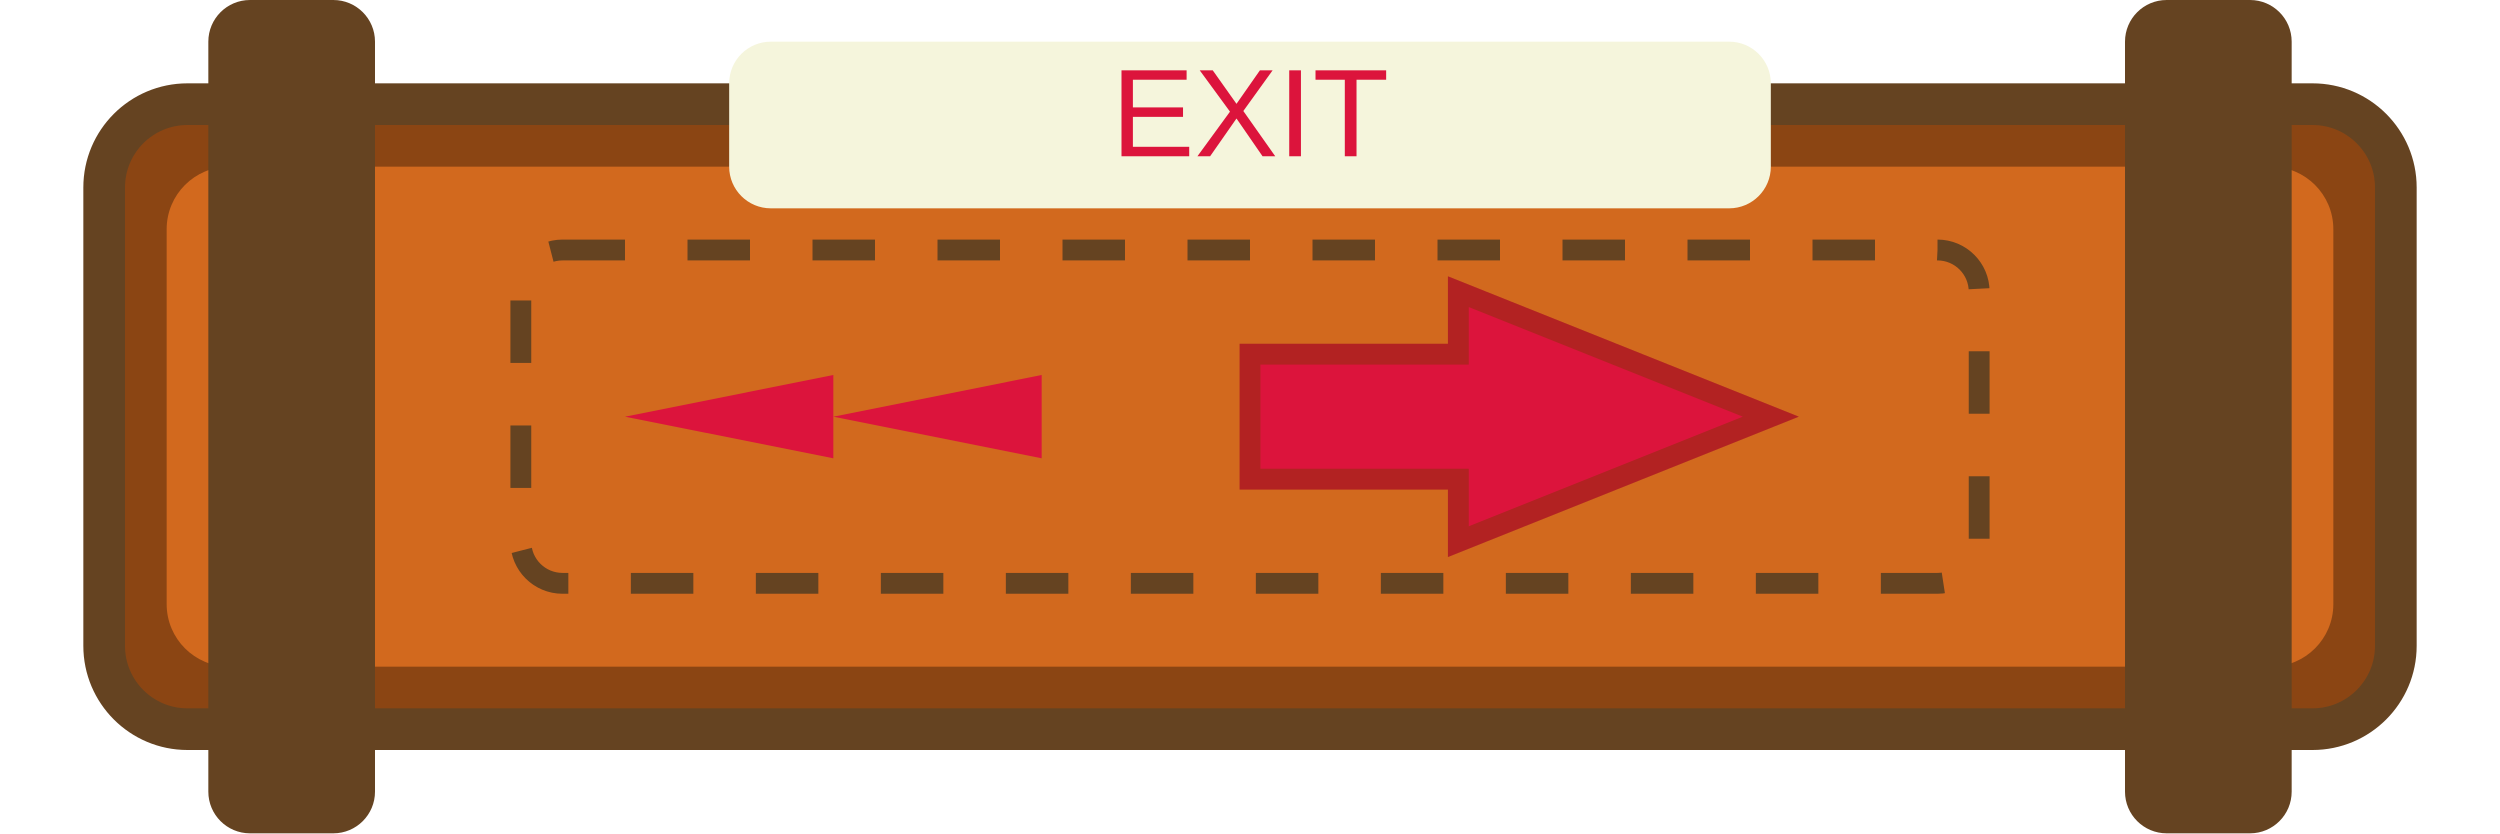
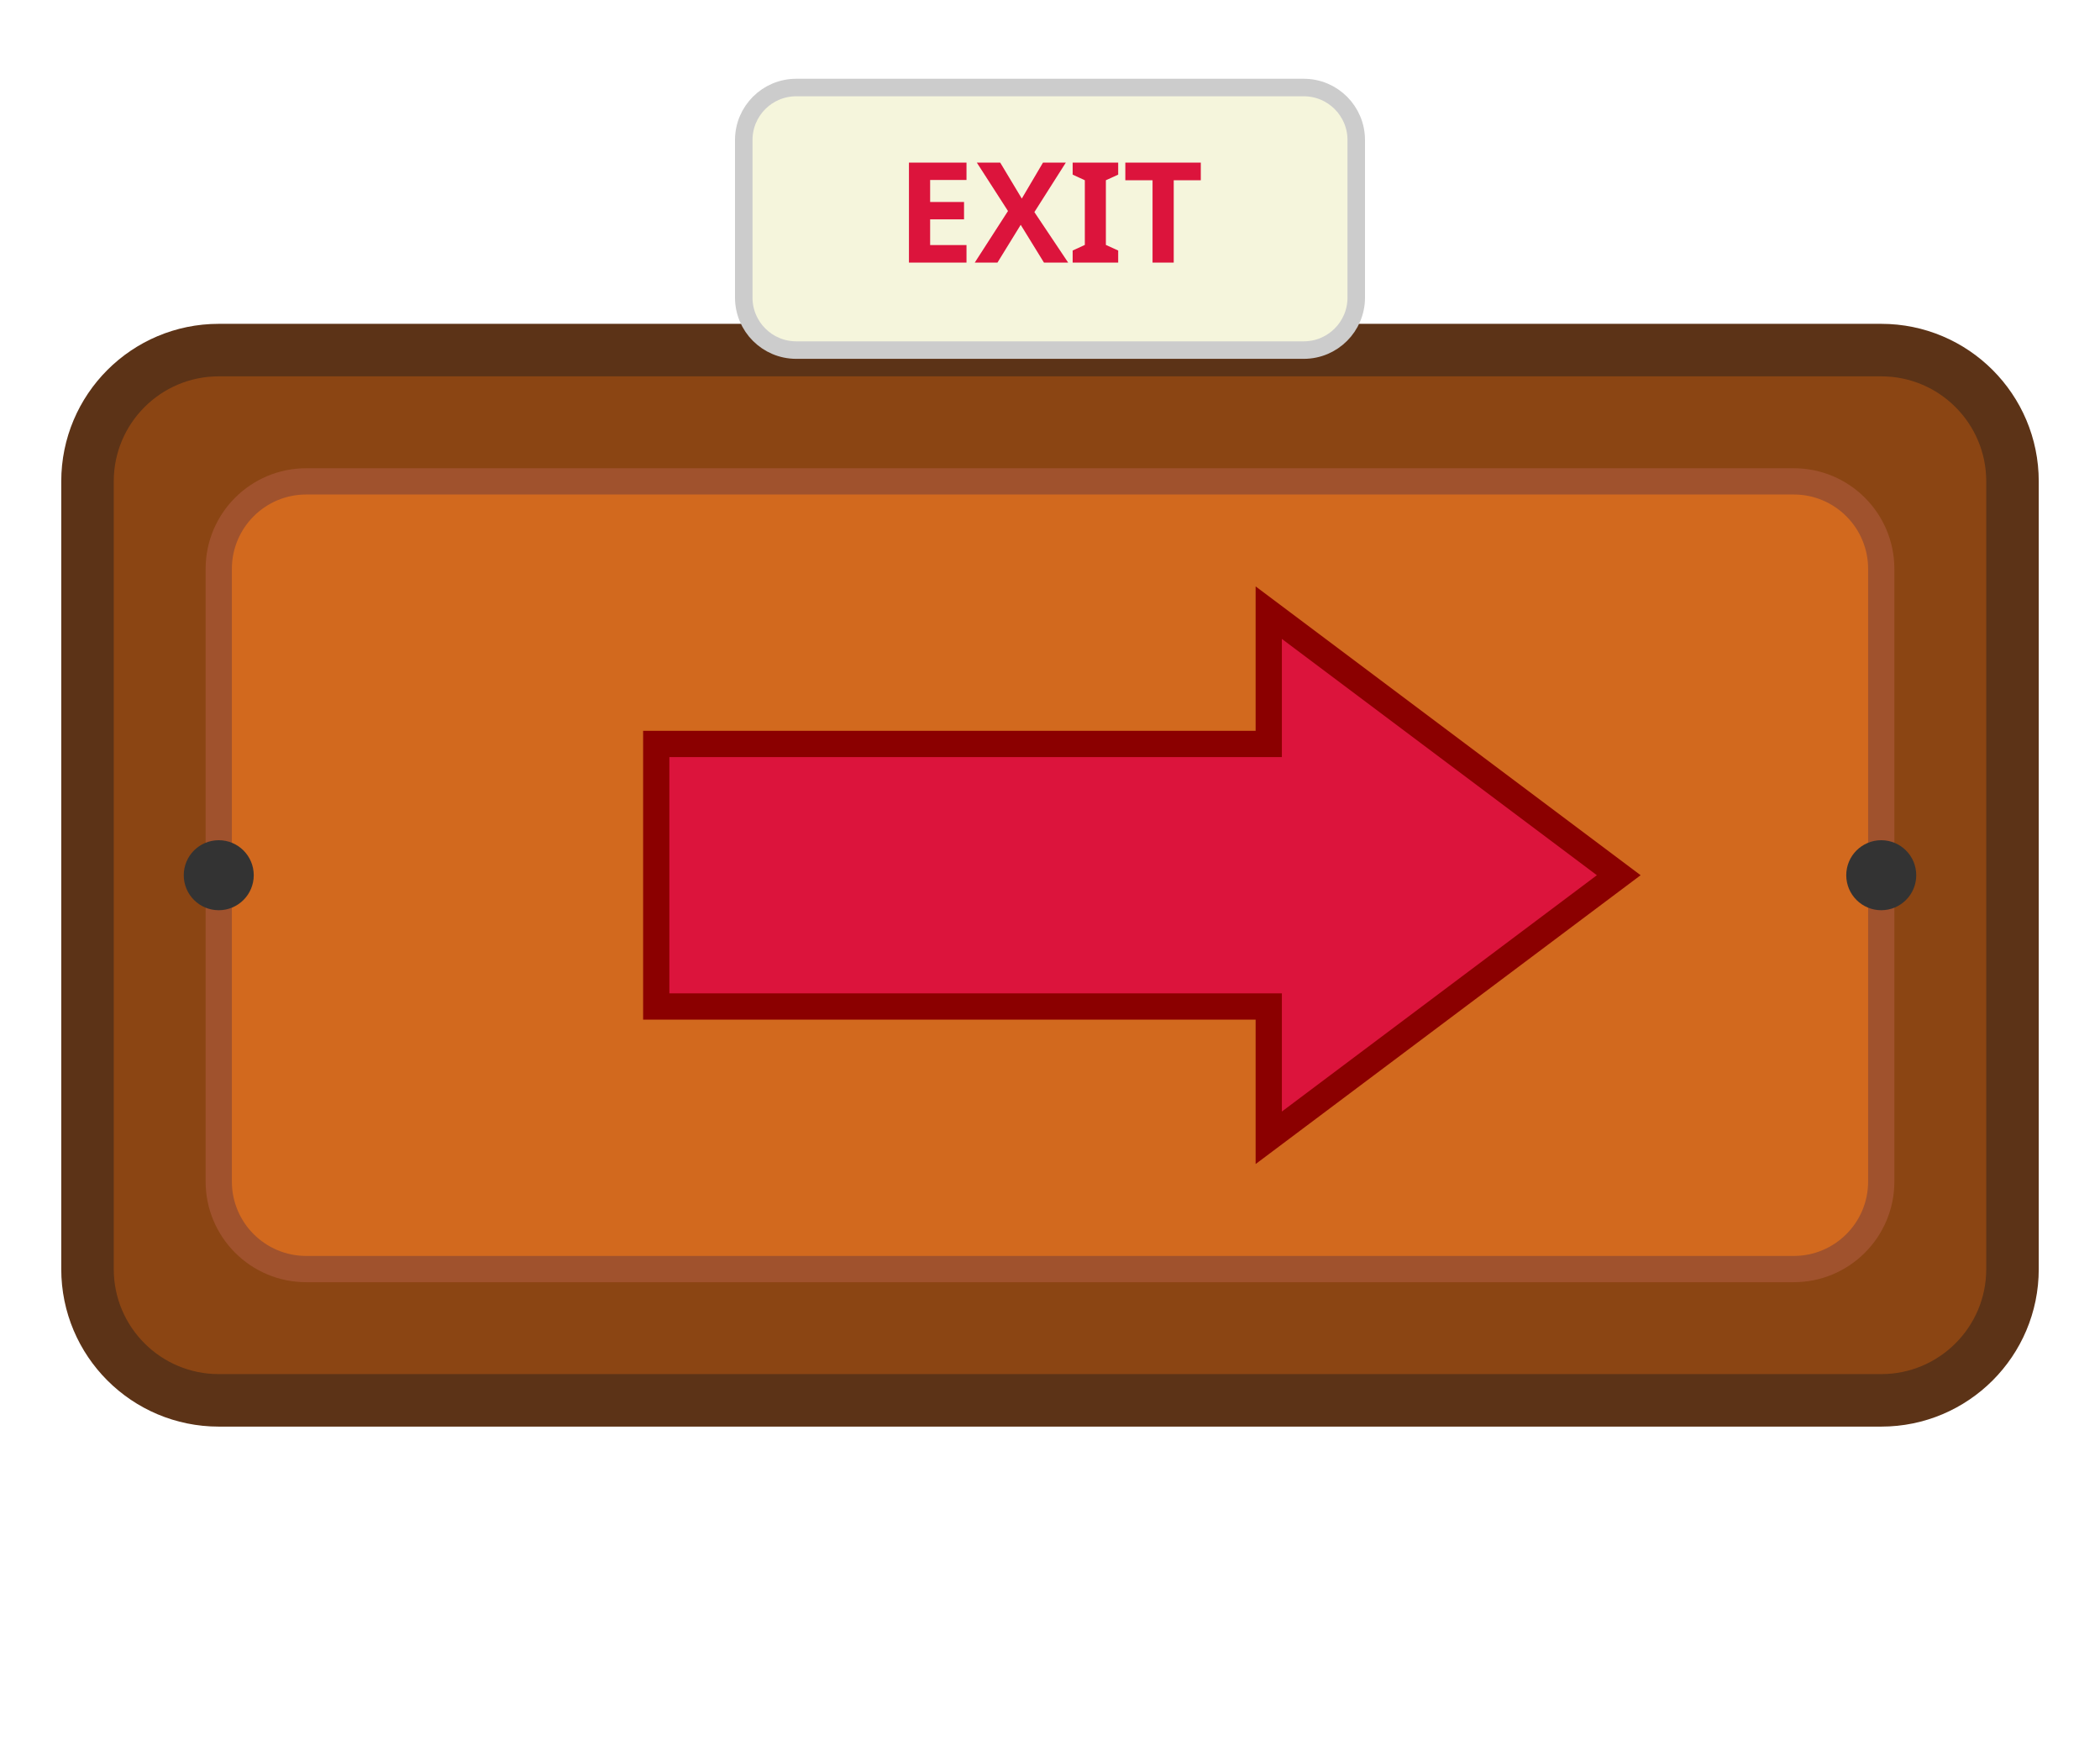
- <svg xmlns="http://www.w3.org/2000/svg" width="120" height="40" viewBox="0 0 120 40">
-   <rect x="5" y="5" width="110" height="30" rx="4" ry="4" fill="#8B4513" stroke="#654321" stroke-width="2" />
-   <rect x="8" y="8" width="104" height="24" rx="3" ry="3" fill="#D2691E" />
-   <rect x="10" y="0" width="8" height="40" rx="2" ry="2" fill="#654321" />
-   <rect x="102" y="0" width="8" height="40" rx="2" ry="2" fill="#654321" />
-   <rect x="25" y="12" width="70" height="16" rx="2" ry="2" fill="none" stroke="#654321" stroke-width="1" stroke-dasharray="3,3" />
-   <polygon points="85,20 70,14 70,17 60,17 60,23 70,23 70,26" fill="#DC143C" stroke="#B22222" stroke-width="1" />
-   <polygon points="50,18 40,20 50,22" fill="#DC143C" />
-   <polygon points="40,18 30,20 40,22" fill="#DC143C" />
-   <rect x="35" y="2" width="50" height="8" rx="2" ry="2" fill="#F5F5DC" />
-   <text x="60" y="7.5" text-anchor="middle" font-family="Arial, sans-serif" font-size="6" fill="#DC143C">EXIT</text>
+ <svg xmlns="http://www.w3.org/2000/svg" width="240" height="200" viewBox="0 0 240 200">
+   <rect x="10" y="40" width="220" height="120" rx="15" ry="15" fill="#8B4513" stroke="#5C3317" stroke-width="6" />
+   <rect x="25" y="55" width="190" height="90" rx="10" ry="10" fill="#D2691E" stroke="#A0522D" stroke-width="3" />
+   <rect x="85" y="10" width="70" height="30" rx="6" ry="6" fill="#f5f5dc" stroke="#ccc" stroke-width="2" />
+   <text x="120" y="30" font-family="Verdana, sans-serif" font-size="16" font-weight="bold" fill="crimson" text-anchor="middle">EXIT</text>
+   <polygon points="185,100 145,70 145,85 75,85 75,115 145,115 145,130" fill="crimson" stroke="darkred" stroke-width="3" />
+   <circle cx="25" cy="100" r="4" fill="#333" />
+   <circle cx="215" cy="100" r="4" fill="#333" />
</svg>
